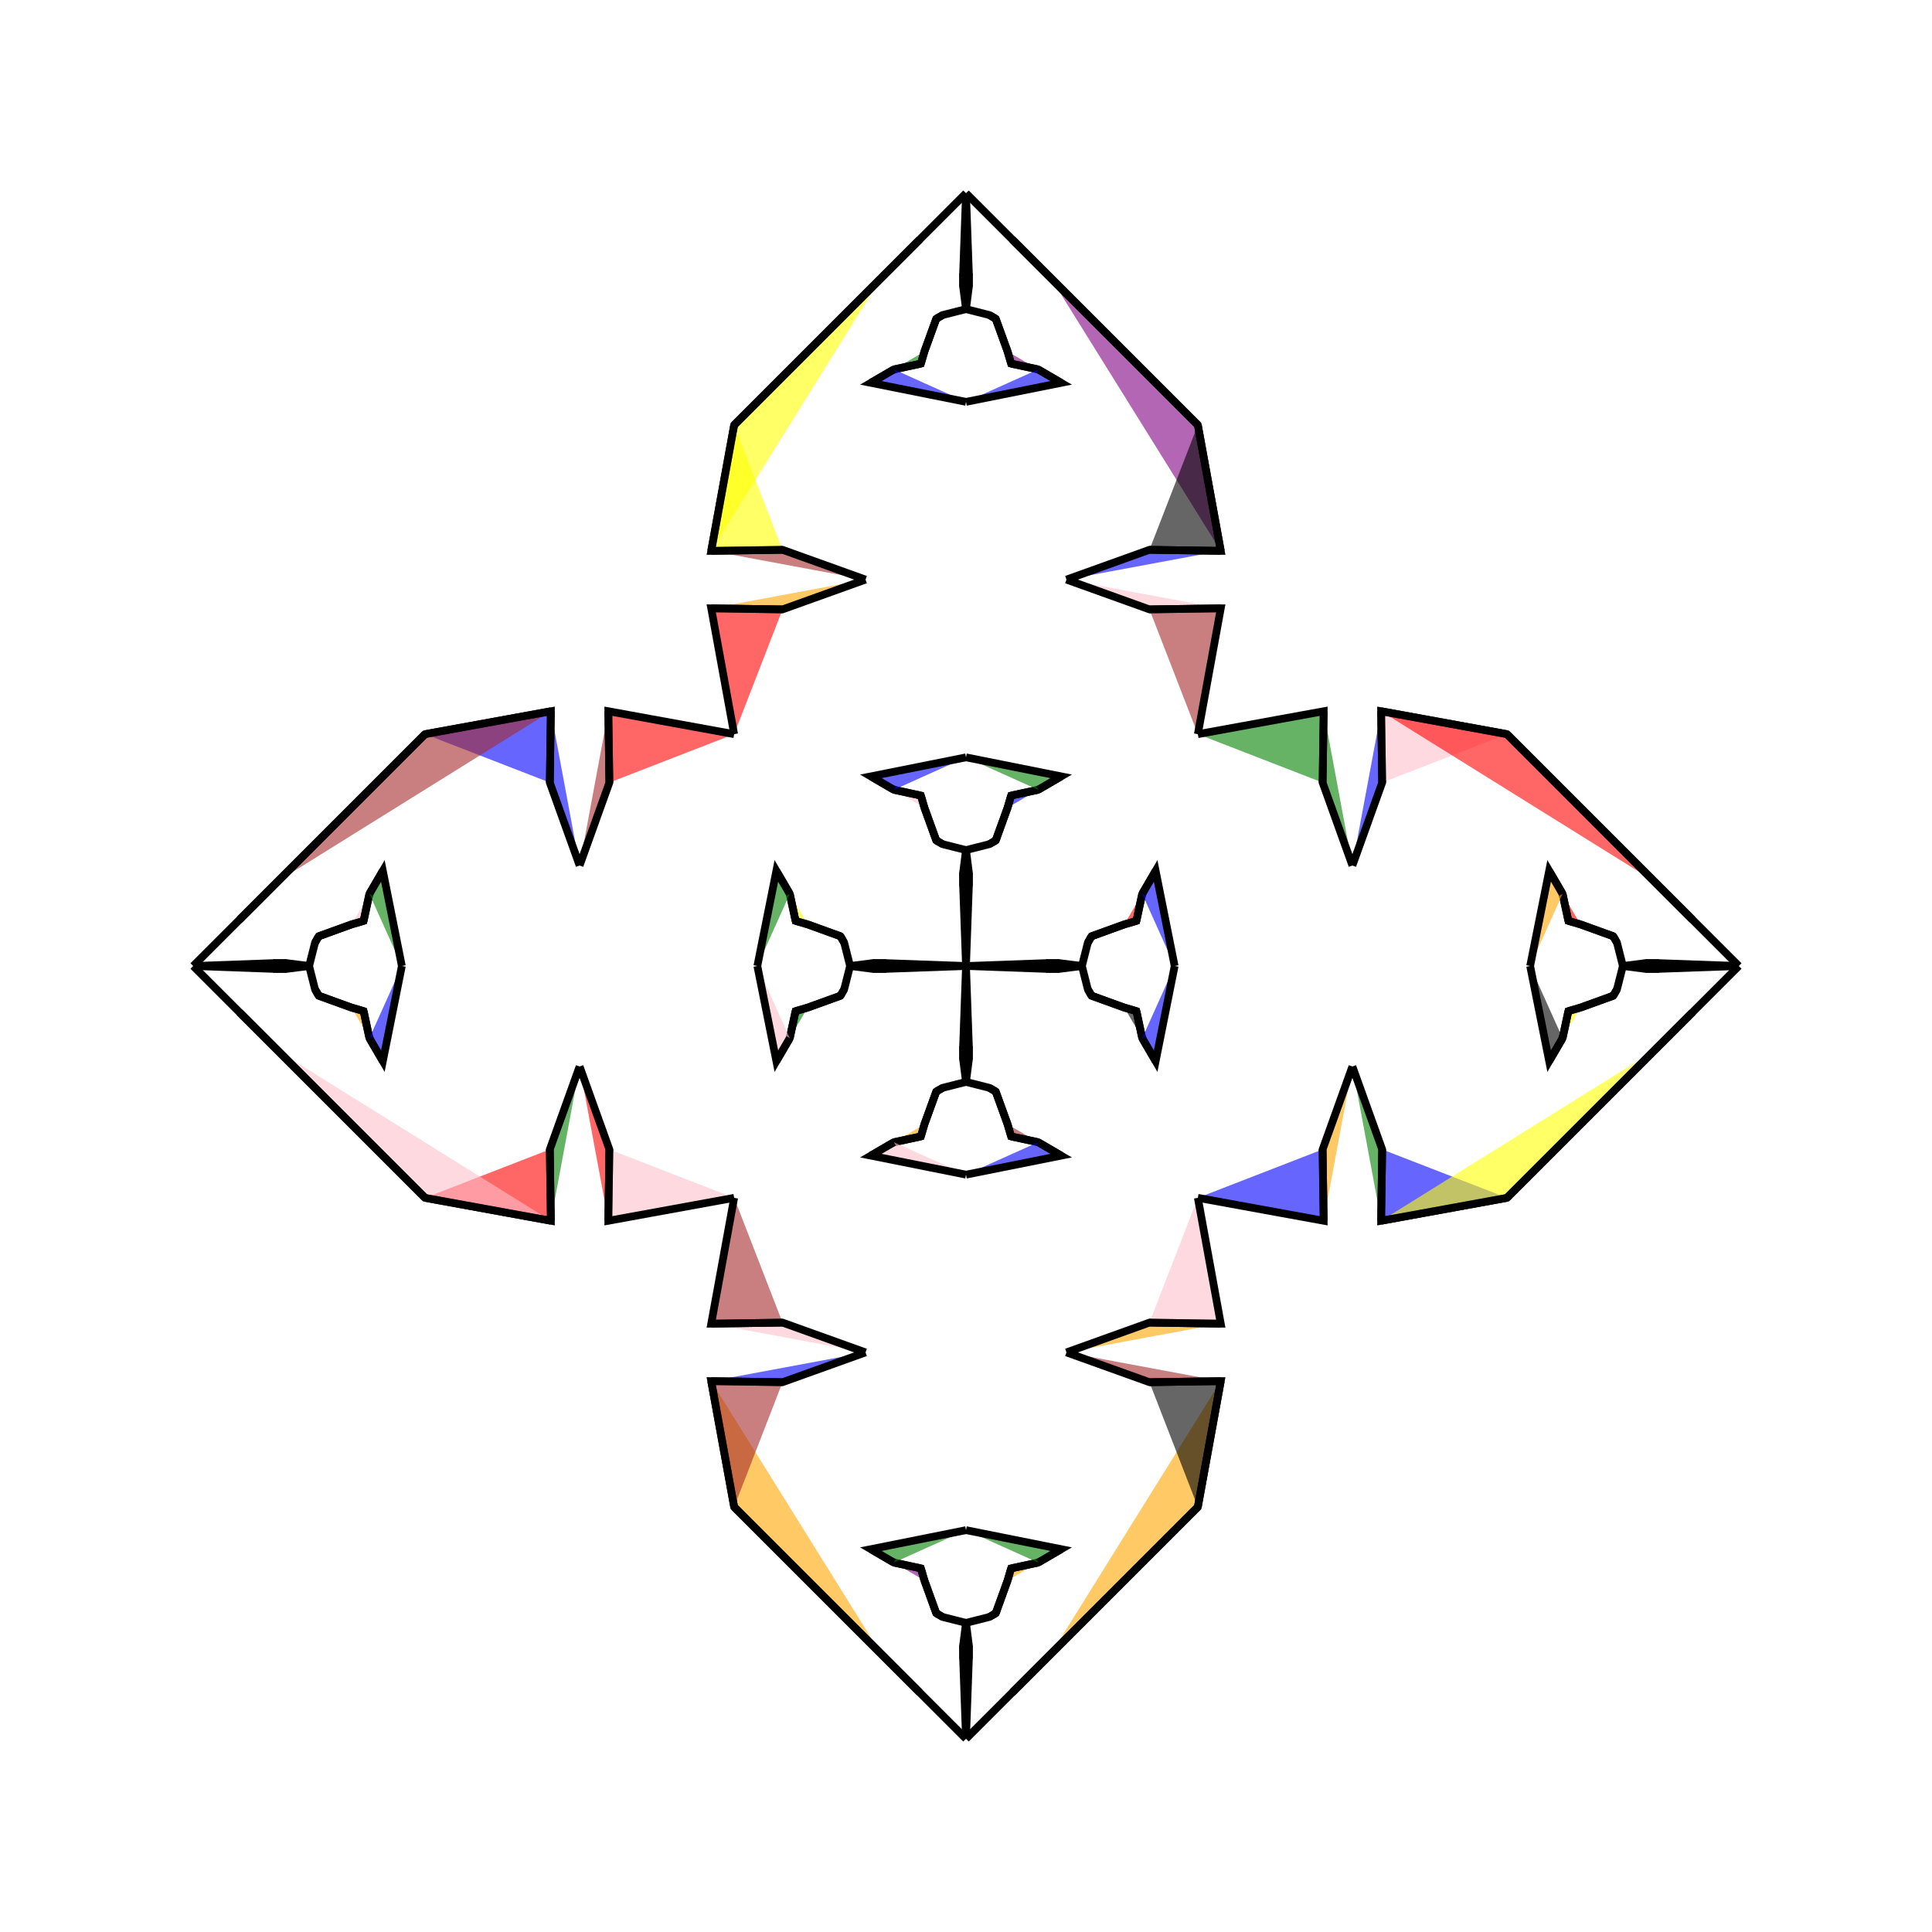
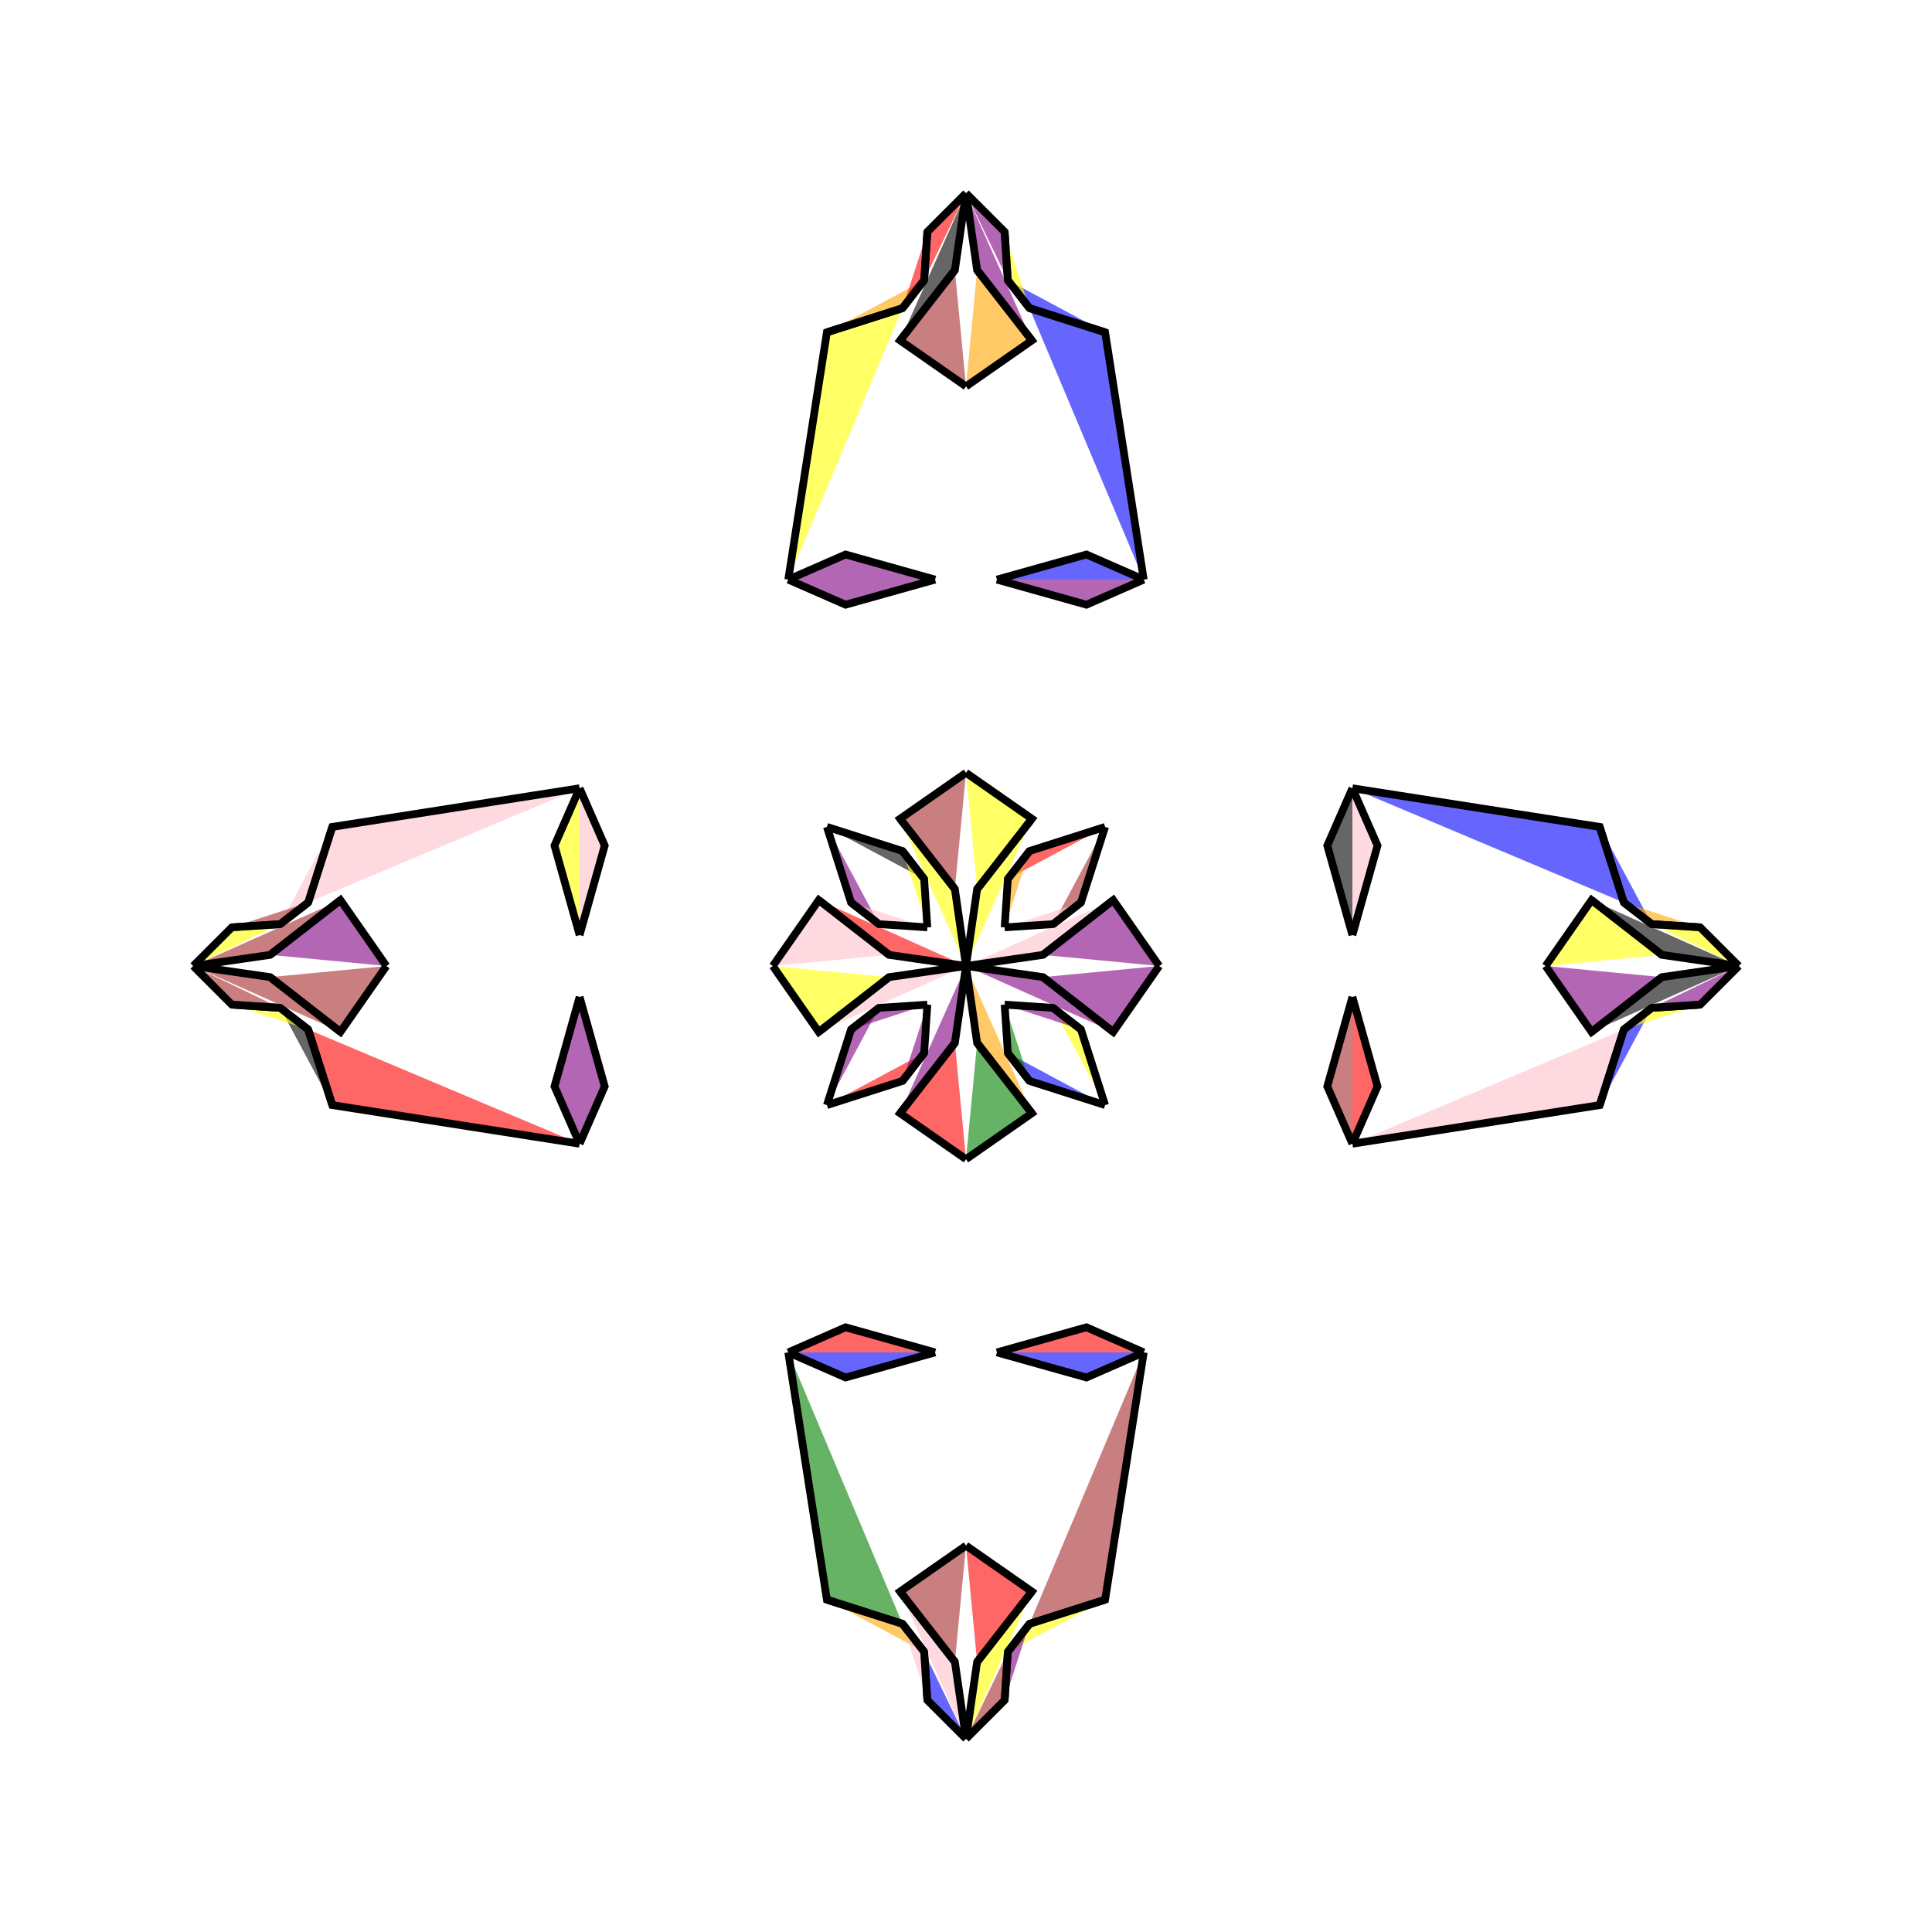
<svg xmlns="http://www.w3.org/2000/svg" width="250" height="250" viewBox="-125.0 -125.0 250 250">
  <defs>
</defs>
-   <path d="M0.0,-0.0 L10.329,-0.372 L12.098,-0.372" fill="blue" fill-opacity="0.6" stroke="black" stroke-width="1" />
-   <path d="M0.0,-0.0 L10.329,0.372 L12.098,0.372" fill="pink" fill-opacity="0.6" stroke="black" stroke-width="1" />
-   <path d="M10.329,-0.372 L12.098,-0.372 L15.0,-0.0" fill="pink" fill-opacity="0.6" stroke="black" stroke-width="1" />
-   <path d="M10.329,0.372 L12.098,0.372 L15.0,-0.0" fill="black" fill-opacity="0.6" stroke="black" stroke-width="1" />
-   <path d="M15.0,-0.0 L15.762,-3.01 L16.242,-3.846" fill="brown" fill-opacity="0.6" stroke="black" stroke-width="1" />
-   <path d="M15.0,-0.0 L15.762,3.01 L16.242,3.846" fill="black" fill-opacity="0.6" stroke="black" stroke-width="1" />
-   <path d="M15.762,-3.01 L16.242,-3.846 L20.487,-5.383" fill="green" fill-opacity="0.6" stroke="black" stroke-width="1" />
-   <path d="M15.762,3.01 L16.242,3.846 L20.487,5.383" fill="red" fill-opacity="0.6" stroke="black" stroke-width="1" />
-   <path d="M16.242,-3.846 L20.487,-5.383 L22.053,-5.84" fill="pink" fill-opacity="0.6" stroke="black" stroke-width="1" />
-   <path d="M16.242,3.846 L20.487,5.383 L22.053,5.84" fill="brown" fill-opacity="0.6" stroke="black" stroke-width="1" />
-   <path d="M20.487,-5.383 L22.053,-5.84 L22.803,-9.335" fill="red" fill-opacity="0.6" stroke="black" stroke-width="1" />
-   <path d="M20.487,5.383 L22.053,5.84 L22.803,9.335" fill="black" fill-opacity="0.6" stroke="black" stroke-width="1" />
-   <path d="M22.053,-5.84 L22.803,-9.335 L24.539,-12.315" fill="black" fill-opacity="0.6" stroke="black" stroke-width="1" />
-   <path d="M22.053,5.84 L22.803,9.335 L24.539,12.315" fill="purple" fill-opacity="0.6" stroke="black" stroke-width="1" />
-   <path d="M22.803,-9.335 L24.539,-12.315 L27.0,-0.0" fill="blue" fill-opacity="0.6" stroke="black" stroke-width="1" />
-   <path d="M22.803,9.335 L24.539,12.315 L27.0,-0.0" fill="blue" fill-opacity="0.6" stroke="black" stroke-width="1" />
-   <path d="M50.0,-13.0 L46.145,-23.738 L46.282,-32.967" fill="green" fill-opacity="0.6" stroke="black" stroke-width="1" />
-   <path d="M50.0,13.0 L46.145,23.738 L46.282,32.967" fill="orange" fill-opacity="0.6" stroke="black" stroke-width="1" />
-   <path d="M46.145,-23.738 L46.282,-32.967 L30.0,-30.0" fill="green" fill-opacity="0.6" stroke="black" stroke-width="1" />
-   <path d="M46.145,23.738 L46.282,32.967 L30.0,30.0" fill="blue" fill-opacity="0.6" stroke="black" stroke-width="1" />
-   <path d="M32.967,53.718 L30.0,70.0 L11.0,89.0" fill="orange" fill-opacity="0.6" stroke="black" stroke-width="1" />
-   <path d="M32.967,-53.718 L30.0,-70.0 L11.0,-89.0" fill="purple" fill-opacity="0.6" stroke="black" stroke-width="1" />
-   <path d="M30.0,70.0 L11.0,89.0 L6.0,94.0" fill="orange" fill-opacity="0.6" stroke="black" stroke-width="1" />
-   <path d="M30.0,-70.0 L11.0,-89.0 L6.0,-94.0" fill="yellow" fill-opacity="0.6" stroke="black" stroke-width="1" />
-   <path d="M11.0,89.0 L6.0,94.0 L0.0,100.0" fill="purple" fill-opacity="0.6" stroke="black" stroke-width="1" />
-   <path d="M11.0,-89.0 L6.0,-94.0 L0.0,-100.0" fill="brown" fill-opacity="0.6" stroke="black" stroke-width="1" />
-   <path d="M0.0,-0.0 L-10.329,-0.372 L-12.098,-0.372" fill="brown" fill-opacity="0.6" stroke="black" stroke-width="1" />
-   <path d="M0.0,-0.0 L-10.329,0.372 L-12.098,0.372" fill="blue" fill-opacity="0.6" stroke="black" stroke-width="1" />
-   <path d="M-10.329,-0.372 L-12.098,-0.372 L-15.0,-0.0" fill="orange" fill-opacity="0.6" stroke="black" stroke-width="1" />
-   <path d="M-10.329,0.372 L-12.098,0.372 L-15.0,-0.0" fill="green" fill-opacity="0.6" stroke="black" stroke-width="1" />
-   <path d="M-15.0,-0.0 L-15.762,-3.01 L-16.242,-3.846" fill="blue" fill-opacity="0.6" stroke="black" stroke-width="1" />
-   <path d="M-15.0,-0.0 L-15.762,3.01 L-16.242,3.846" fill="blue" fill-opacity="0.6" stroke="black" stroke-width="1" />
-   <path d="M-15.762,-3.01 L-16.242,-3.846 L-20.487,-5.383" fill="yellow" fill-opacity="0.6" stroke="black" stroke-width="1" />
-   <path d="M-15.762,3.01 L-16.242,3.846 L-20.487,5.383" fill="pink" fill-opacity="0.6" stroke="black" stroke-width="1" />
-   <path d="M-16.242,-3.846 L-20.487,-5.383 L-22.053,-5.84" fill="green" fill-opacity="0.6" stroke="black" stroke-width="1" />
-   <path d="M-16.242,3.846 L-20.487,5.383 L-22.053,5.84" fill="green" fill-opacity="0.6" stroke="black" stroke-width="1" />
-   <path d="M-20.487,-5.383 L-22.053,-5.84 L-22.803,-9.335" fill="yellow" fill-opacity="0.6" stroke="black" stroke-width="1" />
-   <path d="M-20.487,5.383 L-22.053,5.84 L-22.803,9.335" fill="green" fill-opacity="0.6" stroke="black" stroke-width="1" />
-   <path d="M-22.053,-5.84 L-22.803,-9.335 L-24.539,-12.315" fill="yellow" fill-opacity="0.6" stroke="black" stroke-width="1" />
-   <path d="M-22.053,5.84 L-22.803,9.335 L-24.539,12.315" fill="purple" fill-opacity="0.6" stroke="black" stroke-width="1" />
-   <path d="M-22.803,-9.335 L-24.539,-12.315 L-27.0,-0.0" fill="green" fill-opacity="0.6" stroke="black" stroke-width="1" />
-   <path d="M-22.803,9.335 L-24.539,12.315 L-27.0,-0.0" fill="pink" fill-opacity="0.6" stroke="black" stroke-width="1" />
-   <path d="M-50.0,-13.0 L-46.145,-23.738 L-46.282,-32.967" fill="brown" fill-opacity="0.6" stroke="black" stroke-width="1" />
-   <path d="M-50.0,13.0 L-46.145,23.738 L-46.282,32.967" fill="red" fill-opacity="0.6" stroke="black" stroke-width="1" />
-   <path d="M-46.145,-23.738 L-46.282,-32.967 L-30.0,-30.0" fill="red" fill-opacity="0.6" stroke="black" stroke-width="1" />
-   <path d="M-46.145,23.738 L-46.282,32.967 L-30.0,30.0" fill="pink" fill-opacity="0.6" stroke="black" stroke-width="1" />
-   <path d="M-32.967,53.718 L-30.0,70.0 L-11.0,89.0" fill="orange" fill-opacity="0.6" stroke="black" stroke-width="1" />
-   <path d="M-32.967,-53.718 L-30.0,-70.0 L-11.0,-89.0" fill="yellow" fill-opacity="0.6" stroke="black" stroke-width="1" />
-   <path d="M-30.0,70.0 L-11.0,89.0 L-6.0,94.0" fill="brown" fill-opacity="0.6" stroke="black" stroke-width="1" />
-   <path d="M-30.0,-70.0 L-11.0,-89.0 L-6.0,-94.0" fill="red" fill-opacity="0.6" stroke="black" stroke-width="1" />
-   <path d="M-11.0,89.0 L-6.0,94.0 L0.0,100.0" fill="yellow" fill-opacity="0.6" stroke="black" stroke-width="1" />
-   <path d="M-11.0,-89.0 L-6.0,-94.0 L0.0,-100.0" fill="brown" fill-opacity="0.6" stroke="black" stroke-width="1" />
-   <path d="M100.0,-0.0 L89.671,0.372 L87.902,0.372" fill="green" fill-opacity="0.6" stroke="black" stroke-width="1" />
-   <path d="M100.0,-0.0 L89.671,-0.372 L87.902,-0.372" fill="yellow" fill-opacity="0.6" stroke="black" stroke-width="1" />
-   <path d="M89.671,0.372 L87.902,0.372 L85.0,-0.0" fill="yellow" fill-opacity="0.6" stroke="black" stroke-width="1" />
-   <path d="M89.671,-0.372 L87.902,-0.372 L85.0,-0.0" fill="yellow" fill-opacity="0.6" stroke="black" stroke-width="1" />
-   <path d="M85.0,-0.0 L84.238,3.01 L83.758,3.846" fill="yellow" fill-opacity="0.6" stroke="black" stroke-width="1" />
-   <path d="M85.0,-0.0 L84.238,-3.01 L83.758,-3.846" fill="green" fill-opacity="0.6" stroke="black" stroke-width="1" />
-   <path d="M84.238,3.01 L83.758,3.846 L79.513,5.383" fill="purple" fill-opacity="0.6" stroke="black" stroke-width="1" />
-   <path d="M84.238,-3.01 L83.758,-3.846 L79.513,-5.383" fill="purple" fill-opacity="0.6" stroke="black" stroke-width="1" />
-   <path d="M83.758,3.846 L79.513,5.383 L77.947,5.84" fill="red" fill-opacity="0.6" stroke="black" stroke-width="1" />
-   <path d="M83.758,-3.846 L79.513,-5.383 L77.947,-5.84" fill="pink" fill-opacity="0.6" stroke="black" stroke-width="1" />
-   <path d="M79.513,5.383 L77.947,5.84 L77.197,9.335" fill="yellow" fill-opacity="0.6" stroke="black" stroke-width="1" />
-   <path d="M79.513,-5.383 L77.947,-5.84 L77.197,-9.335" fill="red" fill-opacity="0.6" stroke="black" stroke-width="1" />
-   <path d="M77.947,5.84 L77.197,9.335 L75.461,12.315" fill="green" fill-opacity="0.6" stroke="black" stroke-width="1" />
-   <path d="M77.947,-5.84 L77.197,-9.335 L75.461,-12.315" fill="brown" fill-opacity="0.6" stroke="black" stroke-width="1" />
-   <path d="M77.197,9.335 L75.461,12.315 L73.0,-0.0" fill="black" fill-opacity="0.6" stroke="black" stroke-width="1" />
-   <path d="M77.197,-9.335 L75.461,-12.315 L73.0,-0.0" fill="orange" fill-opacity="0.6" stroke="black" stroke-width="1" />
-   <path d="M50.0,13.0 L53.855,23.738 L53.718,32.967" fill="green" fill-opacity="0.6" stroke="black" stroke-width="1" />
-   <path d="M50.0,-13.0 L53.855,-23.738 L53.718,-32.967" fill="blue" fill-opacity="0.6" stroke="black" stroke-width="1" />
-   <path d="M53.855,23.738 L53.718,32.967 L70.0,30.0" fill="blue" fill-opacity="0.6" stroke="black" stroke-width="1" />
-   <path d="M53.855,-23.738 L53.718,-32.967 L70.0,-30.0" fill="pink" fill-opacity="0.6" stroke="black" stroke-width="1" />
-   <path d="M53.718,32.967 L70.0,30.0 L89.0,11.0" fill="yellow" fill-opacity="0.6" stroke="black" stroke-width="1" />
-   <path d="M53.718,-32.967 L70.0,-30.0 L89.0,-11.0" fill="red" fill-opacity="0.6" stroke="black" stroke-width="1" />
-   <path d="M70.0,30.0 L89.0,11.0 L94.0,6.0" fill="green" fill-opacity="0.6" stroke="black" stroke-width="1" />
-   <path d="M70.0,-30.0 L89.0,-11.0 L94.0,-6.0" fill="brown" fill-opacity="0.6" stroke="black" stroke-width="1" />
-   <path d="M89.0,11.0 L94.0,6.0 L100.0,-0.0" fill="yellow" fill-opacity="0.6" stroke="black" stroke-width="1" />
-   <path d="M89.0,-11.0 L94.0,-6.0 L100.0,-0.0" fill="blue" fill-opacity="0.6" stroke="black" stroke-width="1" />
-   <path d="M0.0,-0.0 L0.372,-10.329 L0.372,-12.098" fill="red" fill-opacity="0.6" stroke="black" stroke-width="1" />
-   <path d="M0.0,-0.0 L0.372,10.329 L0.372,12.098" fill="blue" fill-opacity="0.6" stroke="black" stroke-width="1" />
-   <path d="M0.0,100.0 L0.372,89.671 L0.372,87.902" fill="red" fill-opacity="0.6" stroke="black" stroke-width="1" />
-   <path d="M0.0,-100.0 L0.372,-89.671 L0.372,-87.902" fill="red" fill-opacity="0.6" stroke="black" stroke-width="1" />
-   <path d="M0.372,-10.329 L0.372,-12.098 L0.0,-15.0" fill="brown" fill-opacity="0.6" stroke="black" stroke-width="1" />
-   <path d="M0.372,10.329 L0.372,12.098 L0.0,15.0" fill="black" fill-opacity="0.6" stroke="black" stroke-width="1" />
-   <path d="M0.372,89.671 L0.372,87.902 L0.0,85.0" fill="red" fill-opacity="0.6" stroke="black" stroke-width="1" />
-   <path d="M0.372,-89.671 L0.372,-87.902 L0.0,-85.0" fill="purple" fill-opacity="0.6" stroke="black" stroke-width="1" />
-   <path d="M0.0,-15.0 L3.01,-15.762 L3.846,-16.242" fill="brown" fill-opacity="0.6" stroke="black" stroke-width="1" />
-   <path d="M0.0,15.0 L3.01,15.762 L3.846,16.242" fill="pink" fill-opacity="0.6" stroke="black" stroke-width="1" />
-   <path d="M0.0,85.0 L3.01,84.238 L3.846,83.758" fill="red" fill-opacity="0.6" stroke="black" stroke-width="1" />
-   <path d="M0.0,-85.0 L3.01,-84.238 L3.846,-83.758" fill="blue" fill-opacity="0.6" stroke="black" stroke-width="1" />
-   <path d="M3.01,-15.762 L3.846,-16.242 L5.383,-20.487" fill="green" fill-opacity="0.6" stroke="black" stroke-width="1" />
-   <path d="M3.01,15.762 L3.846,16.242 L5.383,20.487" fill="green" fill-opacity="0.6" stroke="black" stroke-width="1" />
-   <path d="M3.01,84.238 L3.846,83.758 L5.383,79.513" fill="black" fill-opacity="0.6" stroke="black" stroke-width="1" />
-   <path d="M3.01,-84.238 L3.846,-83.758 L5.383,-79.513" fill="orange" fill-opacity="0.6" stroke="black" stroke-width="1" />
-   <path d="M3.846,-16.242 L5.383,-20.487 L5.84,-22.053" fill="orange" fill-opacity="0.6" stroke="black" stroke-width="1" />
-   <path d="M3.846,16.242 L5.383,20.487 L5.84,22.053" fill="green" fill-opacity="0.6" stroke="black" stroke-width="1" />
-   <path d="M3.846,83.758 L5.383,79.513 L5.84,77.947" fill="red" fill-opacity="0.6" stroke="black" stroke-width="1" />
-   <path d="M3.846,-83.758 L5.383,-79.513 L5.84,-77.947" fill="black" fill-opacity="0.6" stroke="black" stroke-width="1" />
-   <path d="M5.383,-20.487 L5.84,-22.053 L9.335,-22.803" fill="blue" fill-opacity="0.6" stroke="black" stroke-width="1" />
-   <path d="M5.383,20.487 L5.84,22.053 L9.335,22.803" fill="brown" fill-opacity="0.6" stroke="black" stroke-width="1" />
-   <path d="M5.383,79.513 L5.84,77.947 L9.335,77.197" fill="orange" fill-opacity="0.6" stroke="black" stroke-width="1" />
-   <path d="M5.383,-79.513 L5.84,-77.947 L9.335,-77.197" fill="purple" fill-opacity="0.6" stroke="black" stroke-width="1" />
-   <path d="M5.84,-22.053 L9.335,-22.803 L12.315,-24.539" fill="purple" fill-opacity="0.6" stroke="black" stroke-width="1" />
-   <path d="M5.84,22.053 L9.335,22.803 L12.315,24.539" fill="pink" fill-opacity="0.6" stroke="black" stroke-width="1" />
-   <path d="M5.84,77.947 L9.335,77.197 L12.315,75.461" fill="red" fill-opacity="0.6" stroke="black" stroke-width="1" />
-   <path d="M5.84,-77.947 L9.335,-77.197 L12.315,-75.461" fill="blue" fill-opacity="0.6" stroke="black" stroke-width="1" />
-   <path d="M9.335,-22.803 L12.315,-24.539 L0.0,-27.0" fill="green" fill-opacity="0.6" stroke="black" stroke-width="1" />
-   <path d="M9.335,22.803 L12.315,24.539 L0.0,27.0" fill="blue" fill-opacity="0.6" stroke="black" stroke-width="1" />
-   <path d="M9.335,77.197 L12.315,75.461 L0.0,73.0" fill="green" fill-opacity="0.6" stroke="black" stroke-width="1" />
-   <path d="M9.335,-77.197 L12.315,-75.461 L0.0,-73.0" fill="blue" fill-opacity="0.6" stroke="black" stroke-width="1" />
-   <path d="M13.0,-50.0 L23.738,-46.145 L32.967,-46.282" fill="pink" fill-opacity="0.6" stroke="black" stroke-width="1" />
-   <path d="M13.0,50.0 L23.738,46.145 L32.967,46.282" fill="orange" fill-opacity="0.6" stroke="black" stroke-width="1" />
-   <path d="M13.0,50.0 L23.738,53.855 L32.967,53.718" fill="brown" fill-opacity="0.6" stroke="black" stroke-width="1" />
-   <path d="M13.0,-50.0 L23.738,-53.855 L32.967,-53.718" fill="blue" fill-opacity="0.6" stroke="black" stroke-width="1" />
-   <path d="M23.738,-46.145 L32.967,-46.282 L30.0,-30.0" fill="brown" fill-opacity="0.6" stroke="black" stroke-width="1" />
-   <path d="M23.738,46.145 L32.967,46.282 L30.0,30.0" fill="pink" fill-opacity="0.6" stroke="black" stroke-width="1" />
-   <path d="M23.738,53.855 L32.967,53.718 L30.0,70.0" fill="black" fill-opacity="0.6" stroke="black" stroke-width="1" />
-   <path d="M23.738,-53.855 L32.967,-53.718 L30.0,-70.0" fill="black" fill-opacity="0.6" stroke="black" stroke-width="1" />
-   <path d="M0.0,100.0 L-0.372,89.671 L-0.372,87.902" fill="yellow" fill-opacity="0.6" stroke="black" stroke-width="1" />
-   <path d="M0.0,-0.0 L-0.372,-10.329 L-0.372,-12.098" fill="black" fill-opacity="0.6" stroke="black" stroke-width="1" />
-   <path d="M0.0,-0.0 L-0.372,10.329 L-0.372,12.098" fill="black" fill-opacity="0.6" stroke="black" stroke-width="1" />
-   <path d="M0.0,-100.0 L-0.372,-89.671 L-0.372,-87.902" fill="black" fill-opacity="0.6" stroke="black" stroke-width="1" />
-   <path d="M-0.372,89.671 L-0.372,87.902 L0.0,85.0" fill="orange" fill-opacity="0.6" stroke="black" stroke-width="1" />
-   <path d="M-0.372,-10.329 L-0.372,-12.098 L0.0,-15.0" fill="red" fill-opacity="0.6" stroke="black" stroke-width="1" />
-   <path d="M-0.372,10.329 L-0.372,12.098 L0.0,15.0" fill="yellow" fill-opacity="0.6" stroke="black" stroke-width="1" />
-   <path d="M-0.372,-89.671 L-0.372,-87.902 L0.0,-85.0" fill="black" fill-opacity="0.6" stroke="black" stroke-width="1" />
-   <path d="M0.0,85.0 L-3.01,84.238 L-3.846,83.758" fill="brown" fill-opacity="0.6" stroke="black" stroke-width="1" />
-   <path d="M0.0,-15.0 L-3.01,-15.762 L-3.846,-16.242" fill="orange" fill-opacity="0.6" stroke="black" stroke-width="1" />
-   <path d="M0.0,15.0 L-3.01,15.762 L-3.846,16.242" fill="orange" fill-opacity="0.6" stroke="black" stroke-width="1" />
-   <path d="M0.0,-85.0 L-3.01,-84.238 L-3.846,-83.758" fill="purple" fill-opacity="0.6" stroke="black" stroke-width="1" />
-   <path d="M-3.01,84.238 L-3.846,83.758 L-5.383,79.513" fill="orange" fill-opacity="0.6" stroke="black" stroke-width="1" />
-   <path d="M-3.01,-15.762 L-3.846,-16.242 L-5.383,-20.487" fill="black" fill-opacity="0.6" stroke="black" stroke-width="1" />
-   <path d="M-3.01,15.762 L-3.846,16.242 L-5.383,20.487" fill="green" fill-opacity="0.6" stroke="black" stroke-width="1" />
-   <path d="M-3.01,-84.238 L-3.846,-83.758 L-5.383,-79.513" fill="brown" fill-opacity="0.6" stroke="black" stroke-width="1" />
-   <path d="M-3.846,83.758 L-5.383,79.513 L-5.84,77.947" fill="pink" fill-opacity="0.6" stroke="black" stroke-width="1" />
-   <path d="M-3.846,-16.242 L-5.383,-20.487 L-5.84,-22.053" fill="black" fill-opacity="0.6" stroke="black" stroke-width="1" />
-   <path d="M-3.846,16.242 L-5.383,20.487 L-5.84,22.053" fill="purple" fill-opacity="0.6" stroke="black" stroke-width="1" />
-   <path d="M-3.846,-83.758 L-5.383,-79.513 L-5.84,-77.947" fill="red" fill-opacity="0.6" stroke="black" stroke-width="1" />
-   <path d="M-5.383,79.513 L-5.84,77.947 L-9.335,77.197" fill="purple" fill-opacity="0.6" stroke="black" stroke-width="1" />
-   <path d="M-5.383,-20.487 L-5.84,-22.053 L-9.335,-22.803" fill="pink" fill-opacity="0.6" stroke="black" stroke-width="1" />
-   <path d="M-5.383,20.487 L-5.84,22.053 L-9.335,22.803" fill="orange" fill-opacity="0.6" stroke="black" stroke-width="1" />
-   <path d="M-5.383,-79.513 L-5.84,-77.947 L-9.335,-77.197" fill="green" fill-opacity="0.6" stroke="black" stroke-width="1" />
-   <path d="M-5.84,77.947 L-9.335,77.197 L-12.315,75.461" fill="red" fill-opacity="0.6" stroke="black" stroke-width="1" />
-   <path d="M-5.84,-22.053 L-9.335,-22.803 L-12.315,-24.539" fill="blue" fill-opacity="0.6" stroke="black" stroke-width="1" />
-   <path d="M-5.84,22.053 L-9.335,22.803 L-12.315,24.539" fill="purple" fill-opacity="0.6" stroke="black" stroke-width="1" />
-   <path d="M-5.84,-77.947 L-9.335,-77.197 L-12.315,-75.461" fill="brown" fill-opacity="0.6" stroke="black" stroke-width="1" />
-   <path d="M-9.335,77.197 L-12.315,75.461 L0.0,73.0" fill="green" fill-opacity="0.6" stroke="black" stroke-width="1" />
-   <path d="M-9.335,-22.803 L-12.315,-24.539 L0.0,-27.0" fill="blue" fill-opacity="0.6" stroke="black" stroke-width="1" />
-   <path d="M-9.335,22.803 L-12.315,24.539 L0.0,27.0" fill="pink" fill-opacity="0.6" stroke="black" stroke-width="1" />
-   <path d="M-9.335,-77.197 L-12.315,-75.461 L0.0,-73.0" fill="blue" fill-opacity="0.6" stroke="black" stroke-width="1" />
-   <path d="M-13.0,50.0 L-23.738,53.855 L-32.967,53.718" fill="blue" fill-opacity="0.6" stroke="black" stroke-width="1" />
-   <path d="M-13.0,-50.0 L-23.738,-46.145 L-32.967,-46.282" fill="orange" fill-opacity="0.6" stroke="black" stroke-width="1" />
-   <path d="M-13.0,50.0 L-23.738,46.145 L-32.967,46.282" fill="pink" fill-opacity="0.6" stroke="black" stroke-width="1" />
-   <path d="M-13.0,-50.0 L-23.738,-53.855 L-32.967,-53.718" fill="brown" fill-opacity="0.6" stroke="black" stroke-width="1" />
-   <path d="M-23.738,53.855 L-32.967,53.718 L-30.0,70.0" fill="brown" fill-opacity="0.6" stroke="black" stroke-width="1" />
-   <path d="M-23.738,-46.145 L-32.967,-46.282 L-30.0,-30.0" fill="red" fill-opacity="0.6" stroke="black" stroke-width="1" />
-   <path d="M-23.738,46.145 L-32.967,46.282 L-30.0,30.0" fill="brown" fill-opacity="0.6" stroke="black" stroke-width="1" />
-   <path d="M-23.738,-53.855 L-32.967,-53.718 L-30.0,-70.0" fill="yellow" fill-opacity="0.6" stroke="black" stroke-width="1" />
-   <path d="M-100.0,-0.0 L-89.671,-0.372 L-87.902,-0.372" fill="orange" fill-opacity="0.6" stroke="black" stroke-width="1" />
-   <path d="M-100.0,-0.0 L-89.671,0.372 L-87.902,0.372" fill="green" fill-opacity="0.6" stroke="black" stroke-width="1" />
-   <path d="M-89.671,-0.372 L-87.902,-0.372 L-85.0,-0.0" fill="orange" fill-opacity="0.6" stroke="black" stroke-width="1" />
-   <path d="M-89.671,0.372 L-87.902,0.372 L-85.0,-0.0" fill="blue" fill-opacity="0.6" stroke="black" stroke-width="1" />
-   <path d="M-85.0,-0.0 L-84.238,-3.01 L-83.758,-3.846" fill="pink" fill-opacity="0.6" stroke="black" stroke-width="1" />
-   <path d="M-85.0,-0.0 L-84.238,3.01 L-83.758,3.846" fill="purple" fill-opacity="0.6" stroke="black" stroke-width="1" />
-   <path d="M-84.238,-3.01 L-83.758,-3.846 L-79.513,-5.383" fill="yellow" fill-opacity="0.6" stroke="black" stroke-width="1" />
-   <path d="M-84.238,3.01 L-83.758,3.846 L-79.513,5.383" fill="pink" fill-opacity="0.6" stroke="black" stroke-width="1" />
-   <path d="M-83.758,-3.846 L-79.513,-5.383 L-77.947,-5.84" fill="pink" fill-opacity="0.6" stroke="black" stroke-width="1" />
-   <path d="M-83.758,3.846 L-79.513,5.383 L-77.947,5.84" fill="blue" fill-opacity="0.6" stroke="black" stroke-width="1" />
-   <path d="M-79.513,-5.383 L-77.947,-5.84 L-77.197,-9.335" fill="pink" fill-opacity="0.6" stroke="black" stroke-width="1" />
-   <path d="M-79.513,5.383 L-77.947,5.84 L-77.197,9.335" fill="orange" fill-opacity="0.6" stroke="black" stroke-width="1" />
-   <path d="M-77.947,-5.84 L-77.197,-9.335 L-75.461,-12.315" fill="black" fill-opacity="0.6" stroke="black" stroke-width="1" />
-   <path d="M-77.947,5.84 L-77.197,9.335 L-75.461,12.315" fill="green" fill-opacity="0.6" stroke="black" stroke-width="1" />
-   <path d="M-77.197,-9.335 L-75.461,-12.315 L-73.0,-0.0" fill="green" fill-opacity="0.6" stroke="black" stroke-width="1" />
-   <path d="M-77.197,9.335 L-75.461,12.315 L-73.0,-0.0" fill="blue" fill-opacity="0.6" stroke="black" stroke-width="1" />
-   <path d="M-50.0,-13.0 L-53.855,-23.738 L-53.718,-32.967" fill="blue" fill-opacity="0.6" stroke="black" stroke-width="1" />
-   <path d="M-50.0,13.0 L-53.855,23.738 L-53.718,32.967" fill="green" fill-opacity="0.6" stroke="black" stroke-width="1" />
-   <path d="M-53.855,-23.738 L-53.718,-32.967 L-70.0,-30.0" fill="blue" fill-opacity="0.6" stroke="black" stroke-width="1" />
-   <path d="M-53.855,23.738 L-53.718,32.967 L-70.0,30.0" fill="red" fill-opacity="0.6" stroke="black" stroke-width="1" />
-   <path d="M-53.718,-32.967 L-70.0,-30.0 L-89.0,-11.0" fill="brown" fill-opacity="0.6" stroke="black" stroke-width="1" />
-   <path d="M-53.718,32.967 L-70.0,30.0 L-89.0,11.0" fill="pink" fill-opacity="0.6" stroke="black" stroke-width="1" />
-   <path d="M-70.0,-30.0 L-89.0,-11.0 L-94.0,-6.0" fill="brown" fill-opacity="0.6" stroke="black" stroke-width="1" />
-   <path d="M-70.0,30.0 L-89.0,11.0 L-94.0,6.0" fill="yellow" fill-opacity="0.6" stroke="black" stroke-width="1" />
-   <path d="M-89.0,-11.0 L-94.0,-6.0 L-100.0,-0.0" fill="yellow" fill-opacity="0.6" stroke="black" stroke-width="1" />
-   <path d="M-89.0,11.0 L-94.0,6.0 L-100.0,-0.0" fill="black" fill-opacity="0.6" stroke="black" stroke-width="1" />
+   <path d="M0.0,-0.0 L9.95,-1.44 L19.054,-8.525" fill="pink" fill-opacity="0.6" stroke="black" stroke-width="1" />
+   <path d="M0.0,-0.0 L9.95,1.44 L19.054,8.525" fill="purple" fill-opacity="0.6" stroke="black" stroke-width="1" />
+   <path d="M9.95,-1.44 L19.054,-8.525 L25.0,-0.0" fill="purple" fill-opacity="0.6" stroke="black" stroke-width="1" />
+   <path d="M9.95,1.44 L19.054,8.525 L25.0,-0.0" fill="purple" fill-opacity="0.6" stroke="black" stroke-width="1" />
+   <path d="M50.0,-4.0 L46.752,-15.583 L50.0,-23.0" fill="black" fill-opacity="0.6" stroke="black" stroke-width="1" />
+   <path d="M50.0,4.0 L46.752,15.583 L50.0,23.0" fill="brown" fill-opacity="0.6" stroke="black" stroke-width="1" />
+   <path d="M23.0,50.0 L18.0,82.0 L8.212,85.128" fill="brown" fill-opacity="0.6" stroke="black" stroke-width="1" />
+   <path d="M23.0,-50.0 L18.0,-82.0 L8.212,-85.128" fill="blue" fill-opacity="0.6" stroke="black" stroke-width="1" />
+   <path d="M18.0,-18.0 L14.872,-8.212 L11.255,-5.416" fill="brown" fill-opacity="0.6" stroke="black" stroke-width="1" />
+   <path d="M18.0,18.0 L14.872,8.212 L11.255,5.416" fill="yellow" fill-opacity="0.6" stroke="black" stroke-width="1" />
+   <path d="M14.872,-8.212 L11.255,-5.416 L5.0,-5.0" fill="pink" fill-opacity="0.6" stroke="black" stroke-width="1" />
+   <path d="M14.872,8.212 L11.255,5.416 L5.0,5.0" fill="purple" fill-opacity="0.6" stroke="black" stroke-width="1" />
+   <path d="M5.416,88.745 L5.0,95.0 L0.0,100.0" fill="brown" fill-opacity="0.6" stroke="black" stroke-width="1" />
+   <path d="M5.416,-88.745 L5.0,-95.0 L0.0,-100.0" fill="purple" fill-opacity="0.6" stroke="black" stroke-width="1" />
+   <path d="M0.0,-0.0 L-9.95,-1.44 L-19.054,-8.525" fill="red" fill-opacity="0.6" stroke="black" stroke-width="1" />
+   <path d="M0.0,-0.0 L-9.95,1.44 L-19.054,8.525" fill="pink" fill-opacity="0.6" stroke="black" stroke-width="1" />
+   <path d="M-9.95,-1.44 L-19.054,-8.525 L-25.0,-0.0" fill="pink" fill-opacity="0.6" stroke="black" stroke-width="1" />
+   <path d="M-9.95,1.44 L-19.054,8.525 L-25.0,-0.0" fill="yellow" fill-opacity="0.6" stroke="black" stroke-width="1" />
+   <path d="M-50.0,-4.0 L-46.752,-15.583 L-50.0,-23.0" fill="pink" fill-opacity="0.6" stroke="black" stroke-width="1" />
+   <path d="M-50.0,4.0 L-46.752,15.583 L-50.0,23.0" fill="purple" fill-opacity="0.6" stroke="black" stroke-width="1" />
+   <path d="M-23.0,50.0 L-18.0,82.0 L-8.212,85.128" fill="green" fill-opacity="0.6" stroke="black" stroke-width="1" />
+   <path d="M-23.0,-50.0 L-18.0,-82.0 L-8.212,-85.128" fill="yellow" fill-opacity="0.6" stroke="black" stroke-width="1" />
+   <path d="M-18.0,-18.0 L-14.872,-8.212 L-11.255,-5.416" fill="purple" fill-opacity="0.6" stroke="black" stroke-width="1" />
+   <path d="M-18.0,18.0 L-14.872,8.212 L-11.255,5.416" fill="purple" fill-opacity="0.6" stroke="black" stroke-width="1" />
+   <path d="M-14.872,-8.212 L-11.255,-5.416 L-5.0,-5.0" fill="pink" fill-opacity="0.6" stroke="black" stroke-width="1" />
+   <path d="M-14.872,8.212 L-11.255,5.416 L-5.0,5.0" fill="purple" fill-opacity="0.6" stroke="black" stroke-width="1" />
+   <path d="M-5.416,88.745 L-5.0,95.0 L0.0,100.0" fill="blue" fill-opacity="0.6" stroke="black" stroke-width="1" />
+   <path d="M-5.416,-88.745 L-5.0,-95.0 L0.0,-100.0" fill="red" fill-opacity="0.6" stroke="black" stroke-width="1" />
+   <path d="M100.0,-0.0 L90.05,1.44 L80.946,8.525" fill="black" fill-opacity="0.6" stroke="black" stroke-width="1" />
+   <path d="M100.0,-0.0 L90.05,-1.44 L80.946,-8.525" fill="black" fill-opacity="0.6" stroke="black" stroke-width="1" />
+   <path d="M90.05,1.44 L80.946,8.525 L75.0,-0.0" fill="purple" fill-opacity="0.6" stroke="black" stroke-width="1" />
+   <path d="M90.05,-1.44 L80.946,-8.525 L75.0,-0.0" fill="yellow" fill-opacity="0.6" stroke="black" stroke-width="1" />
+   <path d="M50.0,4.0 L53.248,15.583 L50.0,23.0" fill="red" fill-opacity="0.6" stroke="black" stroke-width="1" />
+   <path d="M50.0,-4.0 L53.248,-15.583 L50.0,-23.0" fill="pink" fill-opacity="0.6" stroke="black" stroke-width="1" />
+   <path d="M50.0,23.0 L82.0,18.0 L85.128,8.212" fill="pink" fill-opacity="0.6" stroke="black" stroke-width="1" />
+   <path d="M50.0,-23.0 L82.0,-18.0 L85.128,-8.212" fill="blue" fill-opacity="0.6" stroke="black" stroke-width="1" />
+   <path d="M82.0,18.0 L85.128,8.212 L88.745,5.416" fill="blue" fill-opacity="0.6" stroke="black" stroke-width="1" />
+   <path d="M82.0,-18.0 L85.128,-8.212 L88.745,-5.416" fill="blue" fill-opacity="0.6" stroke="black" stroke-width="1" />
+   <path d="M85.128,8.212 L88.745,5.416 L95.0,5.0" fill="yellow" fill-opacity="0.6" stroke="black" stroke-width="1" />
+   <path d="M85.128,-8.212 L88.745,-5.416 L95.0,-5.0" fill="orange" fill-opacity="0.6" stroke="black" stroke-width="1" />
+   <path d="M88.745,5.416 L95.0,5.0 L100.0,-0.0" fill="purple" fill-opacity="0.6" stroke="black" stroke-width="1" />
+   <path d="M88.745,-5.416 L95.0,-5.0 L100.0,-0.0" fill="yellow" fill-opacity="0.6" stroke="black" stroke-width="1" />
+   <path d="M0.0,-0.0 L1.44,-9.95 L8.525,-19.054" fill="yellow" fill-opacity="0.6" stroke="black" stroke-width="1" />
+   <path d="M0.0,-0.0 L1.44,9.95 L8.525,19.054" fill="orange" fill-opacity="0.6" stroke="black" stroke-width="1" />
+   <path d="M0.0,100.0 L1.44,90.05 L8.525,80.946" fill="yellow" fill-opacity="0.6" stroke="black" stroke-width="1" />
+   <path d="M0.0,-100.0 L1.44,-90.05 L8.525,-80.946" fill="purple" fill-opacity="0.6" stroke="black" stroke-width="1" />
+   <path d="M1.44,-9.95 L8.525,-19.054 L0.0,-25.0" fill="yellow" fill-opacity="0.6" stroke="black" stroke-width="1" />
+   <path d="M1.44,9.95 L8.525,19.054 L0.0,25.0" fill="green" fill-opacity="0.6" stroke="black" stroke-width="1" />
+   <path d="M1.44,90.05 L8.525,80.946 L0.0,75.0" fill="red" fill-opacity="0.6" stroke="black" stroke-width="1" />
+   <path d="M1.44,-90.05 L8.525,-80.946 L0.0,-75.0" fill="orange" fill-opacity="0.6" stroke="black" stroke-width="1" />
+   <path d="M4.0,-50.0 L15.583,-46.752 L23.0,-50.0" fill="purple" fill-opacity="0.6" stroke="black" stroke-width="1" />
+   <path d="M4.0,50.0 L15.583,46.752 L23.0,50.0" fill="red" fill-opacity="0.6" stroke="black" stroke-width="1" />
+   <path d="M4.0,50.0 L15.583,53.248 L23.0,50.0" fill="blue" fill-opacity="0.6" stroke="black" stroke-width="1" />
+   <path d="M4.0,-50.0 L15.583,-53.248 L23.0,-50.0" fill="blue" fill-opacity="0.6" stroke="black" stroke-width="1" />
+   <path d="M18.0,-18.0 L8.212,-14.872 L5.416,-11.255" fill="red" fill-opacity="0.6" stroke="black" stroke-width="1" />
+   <path d="M18.0,18.0 L8.212,14.872 L5.416,11.255" fill="blue" fill-opacity="0.6" stroke="black" stroke-width="1" />
+   <path d="M18.0,82.0 L8.212,85.128 L5.416,88.745" fill="yellow" fill-opacity="0.6" stroke="black" stroke-width="1" />
+   <path d="M18.0,-82.0 L8.212,-85.128 L5.416,-88.745" fill="blue" fill-opacity="0.6" stroke="black" stroke-width="1" />
+   <path d="M8.212,-14.872 L5.416,-11.255 L5.0,-5.0" fill="orange" fill-opacity="0.6" stroke="black" stroke-width="1" />
+   <path d="M8.212,14.872 L5.416,11.255 L5.0,5.0" fill="green" fill-opacity="0.6" stroke="black" stroke-width="1" />
+   <path d="M8.212,85.128 L5.416,88.745 L5.0,95.0" fill="purple" fill-opacity="0.6" stroke="black" stroke-width="1" />
+   <path d="M8.212,-85.128 L5.416,-88.745 L5.0,-95.0" fill="yellow" fill-opacity="0.6" stroke="black" stroke-width="1" />
+   <path d="M0.0,100.0 L-1.44,90.05 L-8.525,80.946" fill="pink" fill-opacity="0.6" stroke="black" stroke-width="1" />
+   <path d="M0.0,-0.0 L-1.44,-9.95 L-8.525,-19.054" fill="yellow" fill-opacity="0.6" stroke="black" stroke-width="1" />
+   <path d="M0.0,-0.0 L-1.44,9.95 L-8.525,19.054" fill="purple" fill-opacity="0.6" stroke="black" stroke-width="1" />
+   <path d="M0.0,-100.0 L-1.44,-90.05 L-8.525,-80.946" fill="black" fill-opacity="0.6" stroke="black" stroke-width="1" />
+   <path d="M-1.44,90.05 L-8.525,80.946 L0.0,75.0" fill="brown" fill-opacity="0.6" stroke="black" stroke-width="1" />
+   <path d="M-1.44,-9.95 L-8.525,-19.054 L0.0,-25.0" fill="brown" fill-opacity="0.6" stroke="black" stroke-width="1" />
+   <path d="M-1.44,9.95 L-8.525,19.054 L0.0,25.0" fill="red" fill-opacity="0.6" stroke="black" stroke-width="1" />
+   <path d="M-1.44,-90.05 L-8.525,-80.946 L0.0,-75.0" fill="brown" fill-opacity="0.6" stroke="black" stroke-width="1" />
+   <path d="M-4.0,50.0 L-15.583,53.248 L-23.0,50.0" fill="blue" fill-opacity="0.6" stroke="black" stroke-width="1" />
+   <path d="M-4.0,-50.0 L-15.583,-46.752 L-23.0,-50.0" fill="purple" fill-opacity="0.6" stroke="black" stroke-width="1" />
+   <path d="M-4.0,50.0 L-15.583,46.752 L-23.0,50.0" fill="red" fill-opacity="0.6" stroke="black" stroke-width="1" />
+   <path d="M-4.0,-50.0 L-15.583,-53.248 L-23.0,-50.0" fill="purple" fill-opacity="0.6" stroke="black" stroke-width="1" />
+   <path d="M-18.0,82.0 L-8.212,85.128 L-5.416,88.745" fill="orange" fill-opacity="0.6" stroke="black" stroke-width="1" />
+   <path d="M-18.0,-18.0 L-8.212,-14.872 L-5.416,-11.255" fill="black" fill-opacity="0.6" stroke="black" stroke-width="1" />
+   <path d="M-18.0,18.0 L-8.212,14.872 L-5.416,11.255" fill="red" fill-opacity="0.6" stroke="black" stroke-width="1" />
+   <path d="M-18.0,-82.0 L-8.212,-85.128 L-5.416,-88.745" fill="orange" fill-opacity="0.6" stroke="black" stroke-width="1" />
+   <path d="M-8.212,85.128 L-5.416,88.745 L-5.0,95.0" fill="pink" fill-opacity="0.6" stroke="black" stroke-width="1" />
+   <path d="M-8.212,-14.872 L-5.416,-11.255 L-5.0,-5.0" fill="yellow" fill-opacity="0.6" stroke="black" stroke-width="1" />
+   <path d="M-8.212,14.872 L-5.416,11.255 L-5.0,5.0" fill="purple" fill-opacity="0.6" stroke="black" stroke-width="1" />
+   <path d="M-8.212,-85.128 L-5.416,-88.745 L-5.0,-95.0" fill="red" fill-opacity="0.6" stroke="black" stroke-width="1" />
+   <path d="M-100.0,-0.0 L-90.05,-1.44 L-80.946,-8.525" fill="brown" fill-opacity="0.6" stroke="black" stroke-width="1" />
+   <path d="M-100.0,-0.0 L-90.05,1.44 L-80.946,8.525" fill="brown" fill-opacity="0.6" stroke="black" stroke-width="1" />
+   <path d="M-90.05,-1.44 L-80.946,-8.525 L-75.0,-0.0" fill="purple" fill-opacity="0.6" stroke="black" stroke-width="1" />
+   <path d="M-90.05,1.44 L-80.946,8.525 L-75.0,-0.0" fill="brown" fill-opacity="0.6" stroke="black" stroke-width="1" />
+   <path d="M-50.0,-4.0 L-53.248,-15.583 L-50.0,-23.0" fill="yellow" fill-opacity="0.6" stroke="black" stroke-width="1" />
+   <path d="M-50.0,4.0 L-53.248,15.583 L-50.0,23.0" fill="purple" fill-opacity="0.6" stroke="black" stroke-width="1" />
+   <path d="M-50.0,-23.0 L-82.0,-18.0 L-85.128,-8.212" fill="pink" fill-opacity="0.6" stroke="black" stroke-width="1" />
+   <path d="M-50.0,23.0 L-82.0,18.0 L-85.128,8.212" fill="red" fill-opacity="0.6" stroke="black" stroke-width="1" />
+   <path d="M-82.0,-18.0 L-85.128,-8.212 L-88.745,-5.416" fill="pink" fill-opacity="0.6" stroke="black" stroke-width="1" />
+   <path d="M-82.0,18.0 L-85.128,8.212 L-88.745,5.416" fill="black" fill-opacity="0.6" stroke="black" stroke-width="1" />
+   <path d="M-85.128,-8.212 L-88.745,-5.416 L-95.0,-5.0" fill="brown" fill-opacity="0.6" stroke="black" stroke-width="1" />
+   <path d="M-85.128,8.212 L-88.745,5.416 L-95.0,5.0" fill="yellow" fill-opacity="0.6" stroke="black" stroke-width="1" />
+   <path d="M-88.745,-5.416 L-95.0,-5.0 L-100.0,-0.0" fill="yellow" fill-opacity="0.6" stroke="black" stroke-width="1" />
+   <path d="M-88.745,5.416 L-95.0,5.0 L-100.0,-0.0" fill="brown" fill-opacity="0.6" stroke="black" stroke-width="1" />
</svg>
